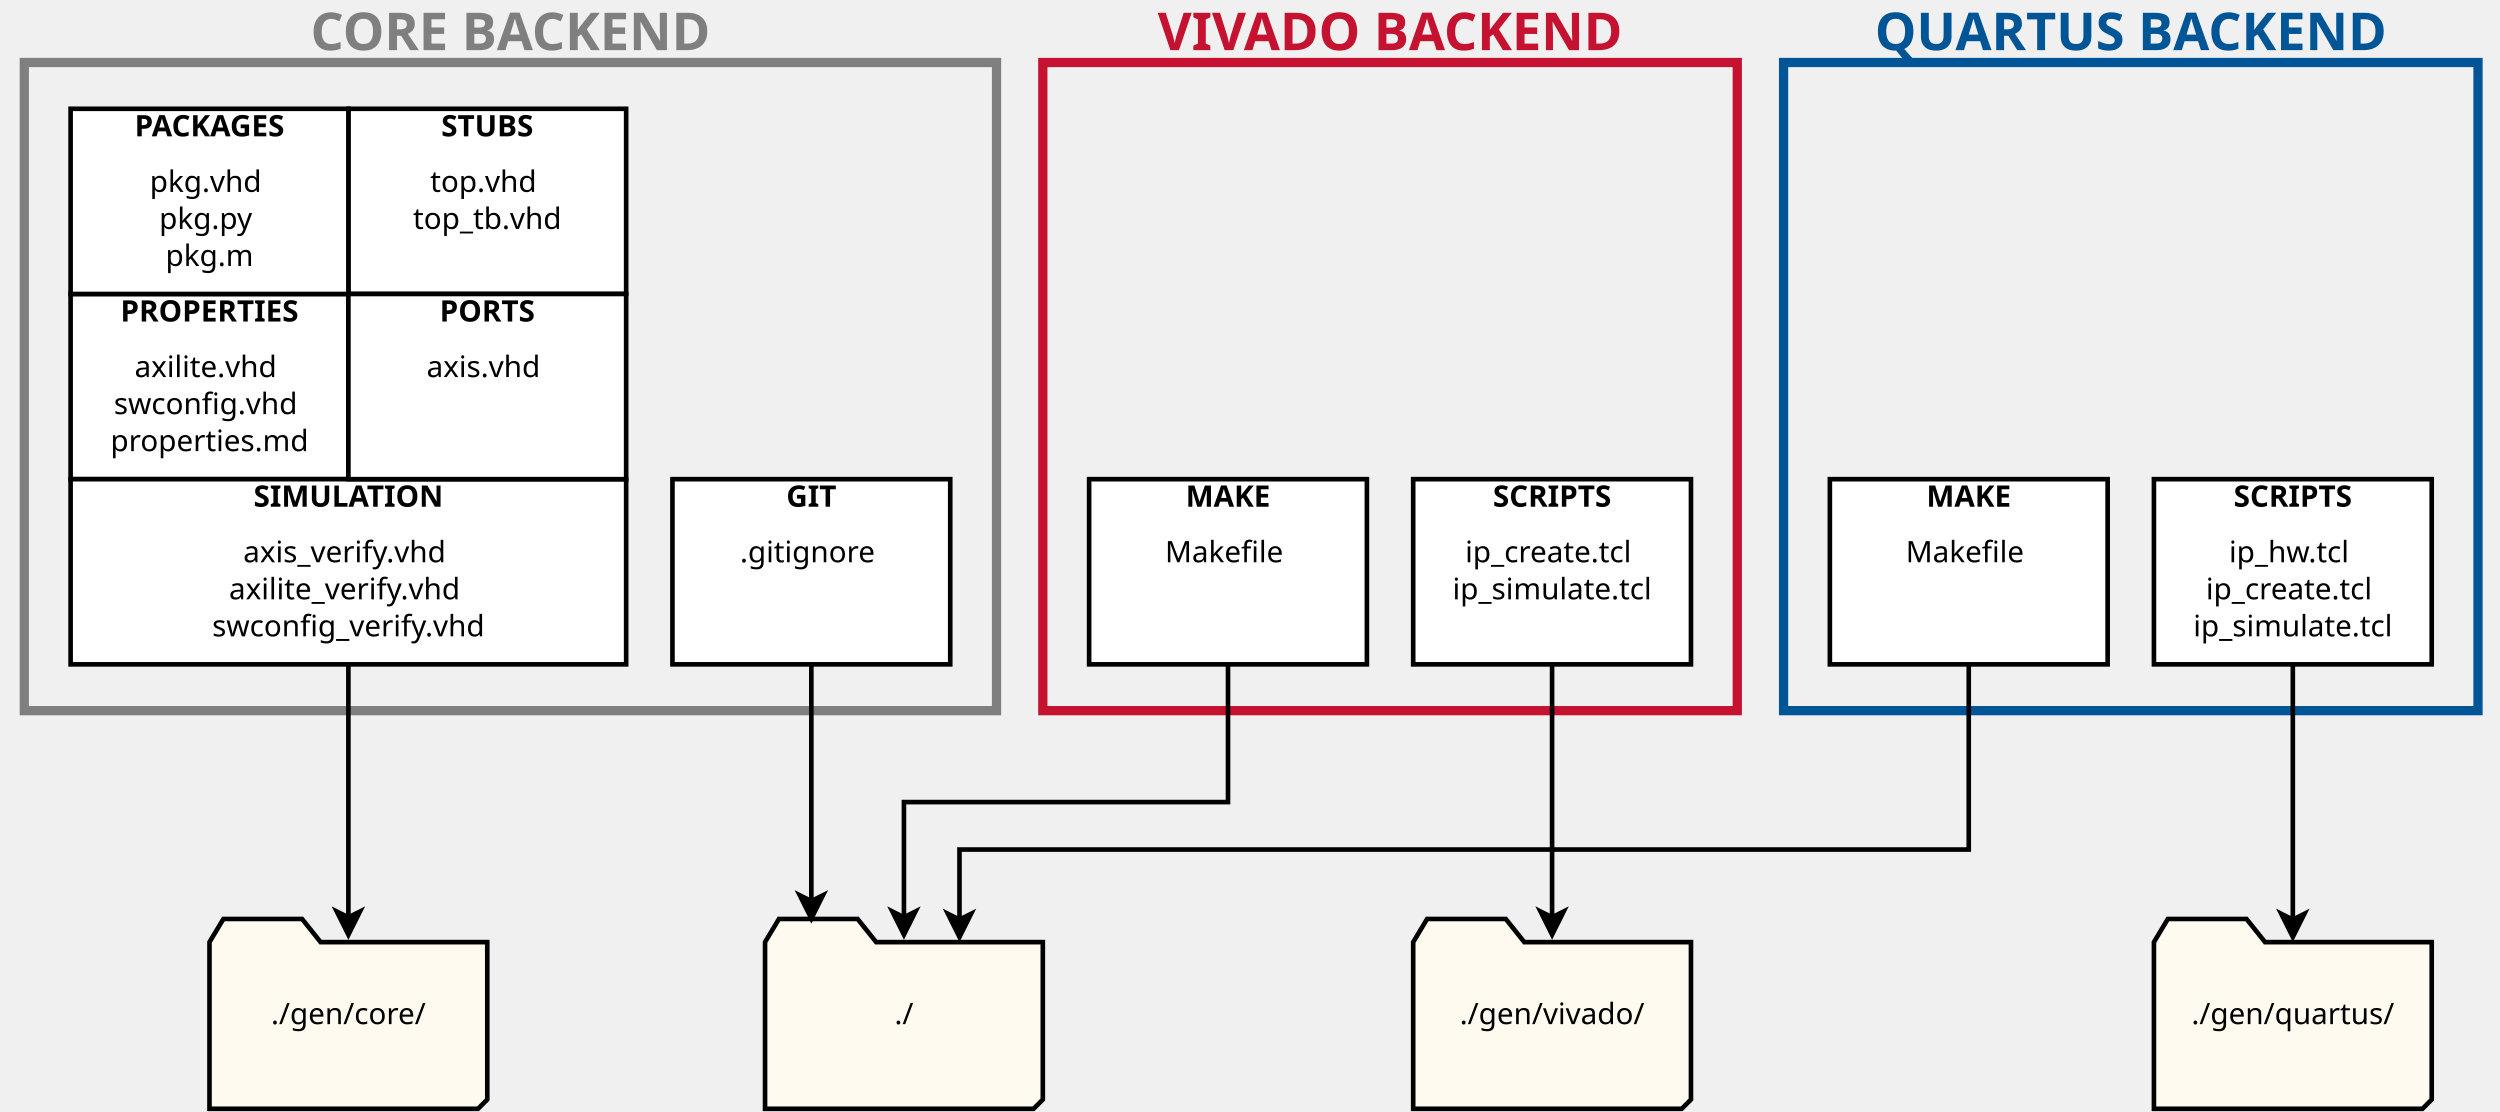
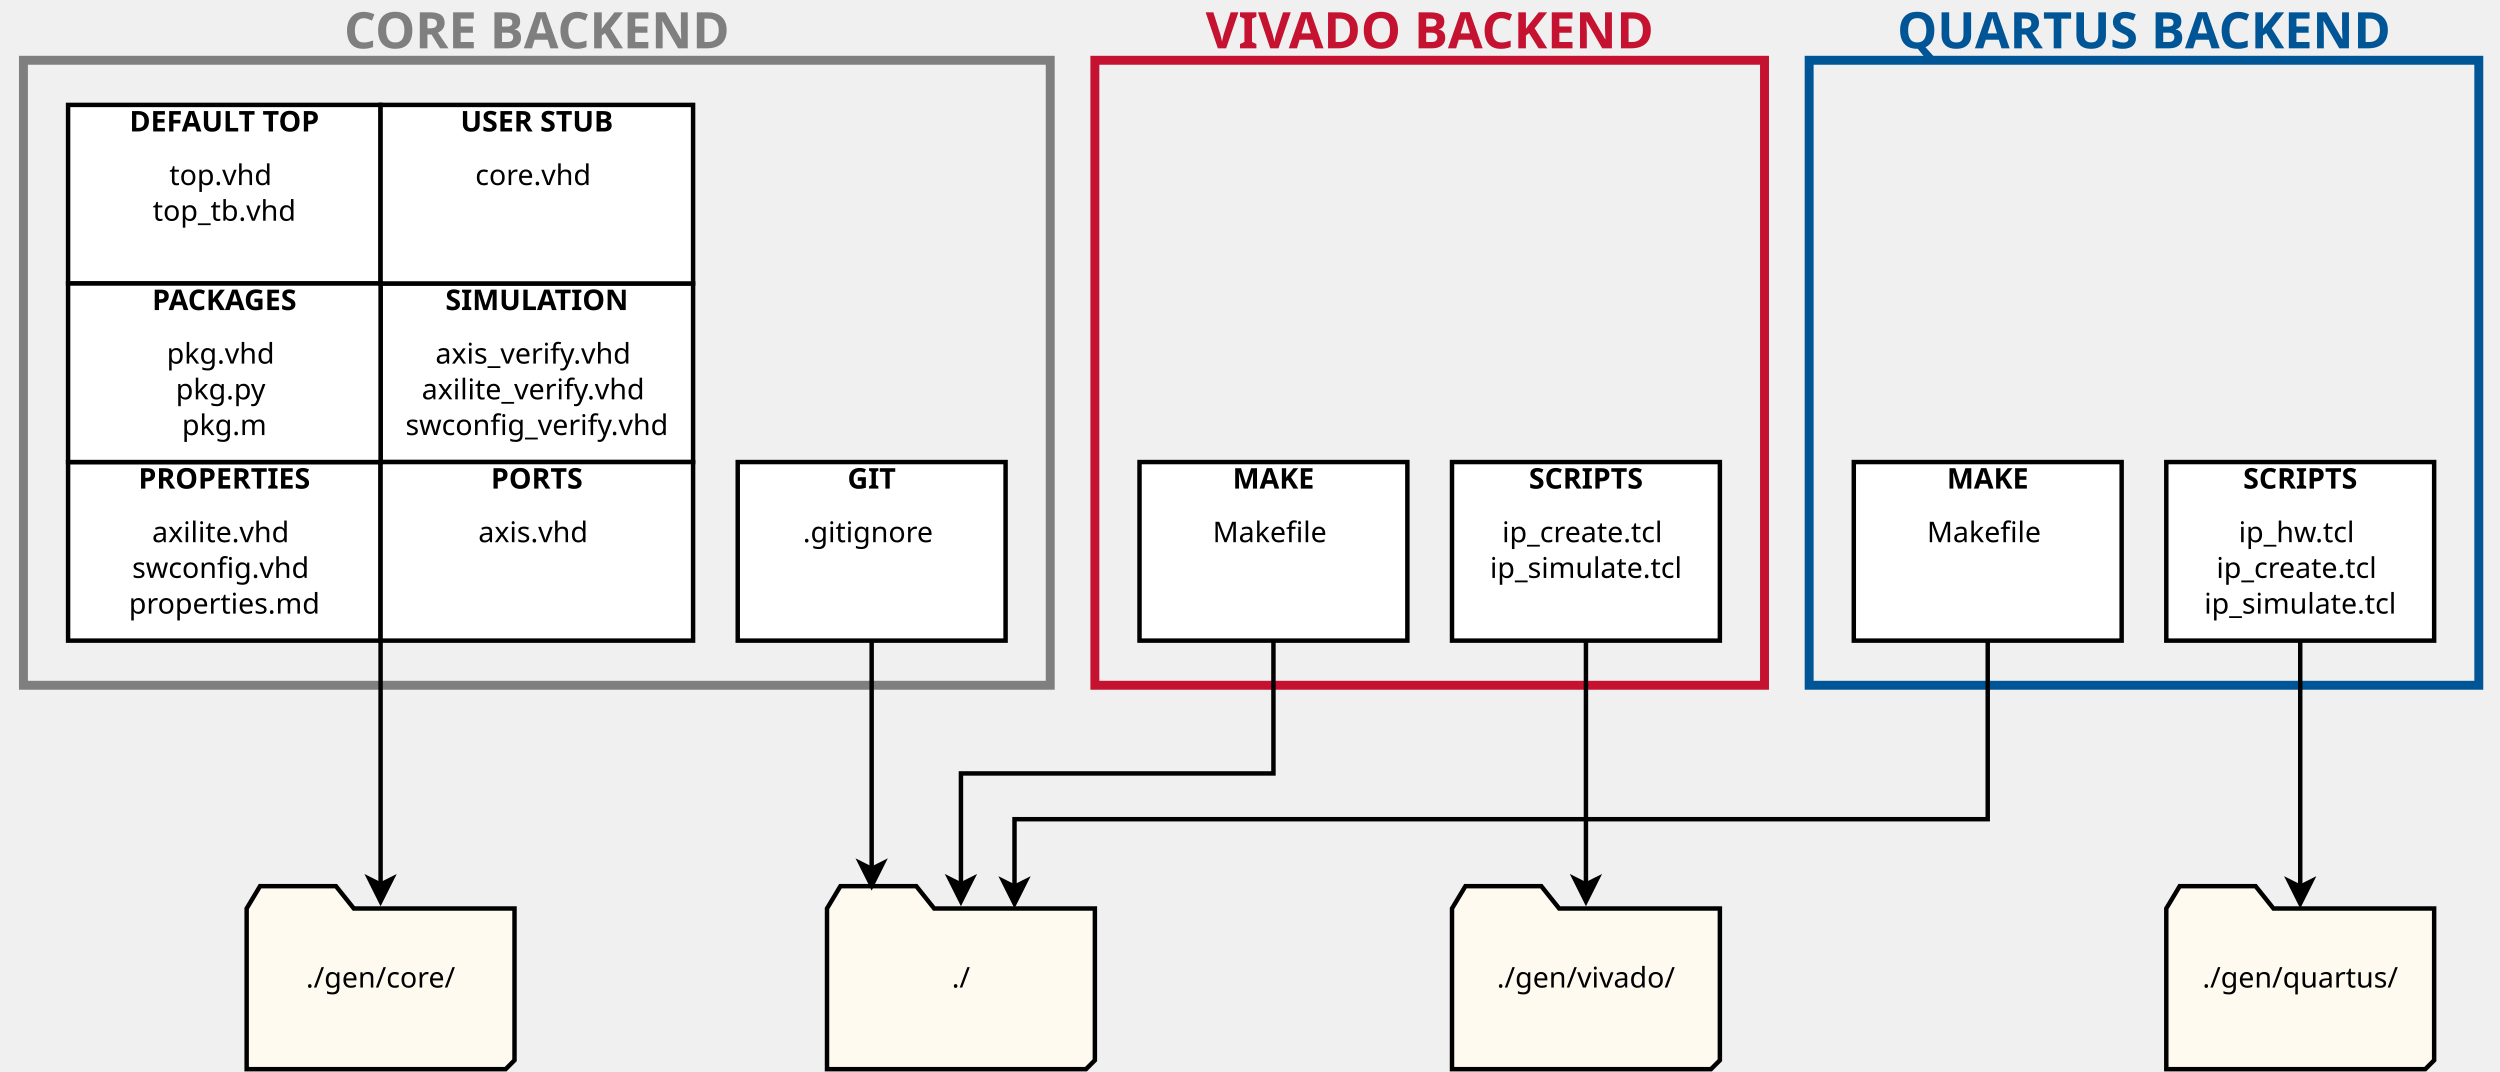
- <svg xmlns="http://www.w3.org/2000/svg" width="54cm" height="24cm" viewBox="-383 -987 1065 480">
+ <svg xmlns="http://www.w3.org/2000/svg" width="56cm" height="24cm" viewBox="-423 -987 1105 480">
  <rect style="fill: none; fill-opacity:0; stroke-width: 4; stroke: #c41230" x="60" y="-960" width="300" height="280" />
-   <rect style="fill: none; fill-opacity:0; stroke-width: 4; stroke: #7f7f7f" x="-380" y="-960" width="420" height="280" />
+   <rect style="fill: none; fill-opacity:0; stroke-width: 4; stroke: #7f7f7f" x="-420" y="-960" width="460" height="280" />
  <g>
    <polygon style="fill: #fffaef" points="220,-580 226,-590 260,-590 268,-580 340,-580 340,-512 336,-508 220,-508 " />
    <polygon style="fill: none; fill-opacity:0; stroke-width: 2; stroke: #000000" points="220,-580 226,-590 260,-590 268,-580 340,-580 340,-512 336,-508 220,-508 " />
  </g>
  <text font-size="12.8" style="fill: #000000;text-anchor:middle;font-family:sans-serif;font-style:normal;font-weight:normal" x="280" y="-544.575">
    <tspan x="280" y="-544.575">./gen/vivado/</tspan>
  </text>
  <g>
-     <polygon style="fill: #fffaef" points="-300,-580 -294,-590 -260,-590 -252,-580 -180,-580 -180,-512 -184,-508 -300,-508 " />
-     <polygon style="fill: none; fill-opacity:0; stroke-width: 2; stroke: #000000" points="-300,-580 -294,-590 -260,-590 -252,-580 -180,-580 -180,-512 -184,-508 -300,-508 " />
-   </g>
-   <text font-size="12.8" style="fill: #000000;text-anchor:middle;font-family:sans-serif;font-style:normal;font-weight:normal" x="-240" y="-544.575">
-     <tspan x="-240" y="-544.575">./gen/core/</tspan>
+     <polygon style="fill: #fffaef" points="-320,-580 -314,-590 -280,-590 -272,-580 -200,-580 -200,-512 -204,-508 -320,-508 " />
+     <polygon style="fill: none; fill-opacity:0; stroke-width: 2; stroke: #000000" points="-320,-580 -314,-590 -280,-590 -272,-580 -200,-580 -200,-512 -204,-508 -320,-508 " />
+   </g>
+   <text font-size="12.8" style="fill: #000000;text-anchor:middle;font-family:sans-serif;font-style:normal;font-weight:normal" x="-260" y="-544.575">
+     <tspan x="-260" y="-544.575">./gen/core/</tspan>
  </text>
  <g>
    <polygon style="fill: #fffaef" points="-60,-580 -54,-590 -20,-590 -12,-580 60,-580 60,-512 56,-508 -60,-508 " />
    <polygon style="fill: none; fill-opacity:0; stroke-width: 2; stroke: #000000" points="-60,-580 -54,-590 -20,-590 -12,-580 60,-580 60,-512 56,-508 -60,-508 " />
  </g>
  <text font-size="12.8" style="fill: #000000;text-anchor:middle;font-family:sans-serif;font-style:normal;font-weight:normal" x="0" y="-544.575">
    <tspan x="0" y="-544.575">./</tspan>
  </text>
  <g>
    <line style="fill: none; fill-opacity:0; stroke-width: 2; stroke: #000000" x1="280" y1="-700" x2="280" y2="-590.744" />
    <polygon style="fill: #000000" points="280,-583.244 275,-593.244 280,-590.744 285,-593.244 " />
    <polygon style="fill: none; fill-opacity:0; stroke-width: 2; stroke: #000000" points="280,-583.244 275,-593.244 280,-590.744 285,-593.244 " />
  </g>
  <g>
-     <line style="fill: none; fill-opacity:0; stroke-width: 2; stroke: #000000" x1="-240" y1="-711.428" x2="-240" y2="-590.718" />
-     <polygon style="fill: #000000" points="-240,-583.218 -245,-593.218 -240,-590.718 -235,-593.218 " />
-     <polygon style="fill: none; fill-opacity:0; stroke-width: 2; stroke: #000000" points="-240,-583.218 -245,-593.218 -240,-590.718 -235,-593.218 " />
-   </g>
-   <text font-size="22.578" style="fill: #7f7f7f;text-anchor:middle;font-family:sans-serif;font-style:normal;font-weight:700" x="-170" y="-965.35">
-     <tspan x="-170" y="-965.35">CORE BACKEND</tspan>
+     <line style="fill: none; fill-opacity:0; stroke-width: 2; stroke: #000000" x1="-260" y1="-711.428" x2="-260" y2="-590.718" />
+     <polygon style="fill: #000000" points="-260,-583.218 -265,-593.218 -260,-590.718 -255,-593.218 " />
+     <polygon style="fill: none; fill-opacity:0; stroke-width: 2; stroke: #000000" points="-260,-583.218 -265,-593.218 -260,-590.718 -255,-593.218 " />
+   </g>
+   <text font-size="22.578" style="fill: #7f7f7f;text-anchor:middle;font-family:sans-serif;font-style:normal;font-weight:700" x="-190" y="-965.35">
+     <tspan x="-190" y="-965.35">CORE BACKEND</tspan>
  </text>
  <text font-size="22.578" style="fill: #c41230;text-anchor:middle;font-family:sans-serif;font-style:normal;font-weight:700" x="210" y="-965.35">
    <tspan x="210" y="-965.35">VIVADO BACKEND</tspan>
  </text>
  <rect style="fill: none; fill-opacity:0; stroke-width: 4; stroke: #005596" x="380" y="-960" width="300" height="280" />
  <text font-size="22.578" style="fill: #005596;text-anchor:middle;font-family:sans-serif;font-style:normal;font-weight:700" x="530" y="-965.35">
    <tspan x="530" y="-965.35">QUARTUS BACKEND</tspan>
  </text>
  <g>
    <rect style="fill: #ffffff" x="400" y="-780" width="120" height="80" />
    <rect style="fill: none; fill-opacity:0; stroke-width: 2; stroke: #000000" x="400" y="-780" width="120" height="80" />
    <text font-size="12.8" style="fill: #000000;text-anchor:middle;font-family:sans-serif;font-style:normal;font-weight:normal" x="460" y="-744.1">
      <tspan x="460" y="-744.1">Makefile</tspan>
      <tspan x="460" y="-728.1" />
    </text>
  </g>
  <g>
    <rect style="fill: #ffffff" x="540" y="-780" width="120" height="80" />
    <rect style="fill: none; fill-opacity:0; stroke-width: 2; stroke: #000000" x="540" y="-780" width="120" height="80" />
    <text font-size="12.8" style="fill: #000000;text-anchor:middle;font-family:sans-serif;font-style:normal;font-weight:normal" x="600" y="-760.1">
      <tspan x="600" y="-760.1" />
      <tspan x="600" y="-744.1">ip_hw.tcl</tspan>
      <tspan x="600" y="-728.1">ip_create.tcl</tspan>
      <tspan x="600" y="-712.1">ip_simulate.tcl</tspan>
    </text>
  </g>
  <g>
    <rect style="fill: #ffffff" x="80" y="-780" width="120" height="80" />
    <rect style="fill: none; fill-opacity:0; stroke-width: 2; stroke: #000000" x="80" y="-780" width="120" height="80" />
    <text font-size="12.8" style="fill: #000000;text-anchor:middle;font-family:sans-serif;font-style:normal;font-weight:normal" x="140" y="-744.1">
      <tspan x="140" y="-744.1">Makefile</tspan>
      <tspan x="140" y="-728.1" />
    </text>
  </g>
  <g>
    <rect style="fill: #ffffff" x="220" y="-780" width="120" height="80" />
    <rect style="fill: none; fill-opacity:0; stroke-width: 2; stroke: #000000" x="220" y="-780" width="120" height="80" />
    <text font-size="12.8" style="fill: #000000;text-anchor:middle;font-family:sans-serif;font-style:normal;font-weight:normal" x="280" y="-744.1">
      <tspan x="280" y="-744.1">ip_create.tcl</tspan>
      <tspan x="280" y="-728.1">ip_simulate.tcl</tspan>
    </text>
  </g>
  <g>
    <polygon style="fill: #fffaef" points="540,-580 546,-590 580,-590 588,-580 660,-580 660,-512 656,-508 540,-508 " />
    <polygon style="fill: none; fill-opacity:0; stroke-width: 2; stroke: #000000" points="540,-580 546,-590 580,-590 588,-580 660,-580 660,-512 656,-508 540,-508 " />
  </g>
  <text font-size="12.8" style="fill: #000000;text-anchor:middle;font-family:sans-serif;font-style:normal;font-weight:normal" x="600" y="-544.575">
    <tspan x="600" y="-544.575">./gen/quartus/</tspan>
  </text>
  <g>
    <line style="fill: none; fill-opacity:0; stroke-width: 2; stroke: #000000" x1="600" y1="-700" x2="600" y2="-589.736" />
    <polygon style="fill: #000000" points="600,-582.236 595,-592.236 600,-589.736 605,-592.236 " />
    <polygon style="fill: none; fill-opacity:0; stroke-width: 2; stroke: #000000" points="600,-582.236 595,-592.236 600,-589.736 605,-592.236 " />
  </g>
  <g>
    <polyline style="fill: none; fill-opacity:0; stroke-width: 2; stroke: #000000" points="460,-700 460,-620 24,-620 24,-589.736 " />
    <polygon style="fill: #000000" points="24,-582.236 19,-592.236 24,-589.736 29,-592.236 " />
    <polygon style="fill: none; fill-opacity:0; stroke-width: 2; stroke: #000000" points="24,-582.236 19,-592.236 24,-589.736 29,-592.236 " />
  </g>
  <g>
    <polyline style="fill: none; fill-opacity:0; stroke-width: 2; stroke: #000000" points="140,-700 140,-640.501 0,-640.501 0,-590.739 " />
    <polygon style="fill: #000000" points="0,-583.239 -5,-593.239 0,-590.739 5,-593.239 " />
    <polygon style="fill: none; fill-opacity:0; stroke-width: 2; stroke: #000000" points="0,-583.239 -5,-593.239 0,-590.739 5,-593.239 " />
  </g>
  <g>
    <rect style="fill: #ffffff" x="-100" y="-780" width="120" height="80" />
    <rect style="fill: none; fill-opacity:0; stroke-width: 2; stroke: #000000" x="-100" y="-780" width="120" height="80" />
    <text font-size="12.8" style="fill: #000000;text-anchor:middle;font-family:sans-serif;font-style:normal;font-weight:normal" x="-40" y="-744.1">
      <tspan x="-40" y="-744.1">.gitignore</tspan>
      <tspan x="-40" y="-728.1" />
    </text>
  </g>
  <g>
-     <rect style="fill: #ffffff" x="-360" y="-860" width="120" height="80" />
-     <rect style="fill: none; fill-opacity:0; stroke-width: 2; stroke: #000000" x="-360" y="-860" width="120" height="80" />
-     <text font-size="12.8" style="fill: #000000;text-anchor:middle;font-family:sans-serif;font-style:normal;font-weight:normal" x="-300" y="-840.1">
-       <tspan x="-300" y="-840.1" />
-       <tspan x="-300" y="-824.1">axilite.vhd</tspan>
-       <tspan x="-300" y="-808.1">swconfig.vhd</tspan>
-       <tspan x="-300" y="-792.1">properties.md</tspan>
-     </text>
-   </g>
-   <g>
-     <rect style="fill: #ffffff" x="-360" y="-780" width="240" height="80" />
-     <rect style="fill: none; fill-opacity:0; stroke-width: 2; stroke: #000000" x="-360" y="-780" width="240" height="80" />
-     <text font-size="12.8" style="fill: #000000;text-anchor:middle;font-family:sans-serif;font-style:normal;font-weight:normal" x="-240" y="-760.1">
-       <tspan x="-240" y="-760.1" />
-       <tspan x="-240" y="-744.1">axis_verify.vhd</tspan>
-       <tspan x="-240" y="-728.1">axilite_verify.vhd</tspan>
-       <tspan x="-240" y="-712.1">swconfig_verify.vhd</tspan>
-     </text>
-   </g>
-   <g>
-     <rect style="fill: #ffffff" x="-240" y="-940" width="120" height="80" />
-     <rect style="fill: none; fill-opacity:0; stroke-width: 2; stroke: #000000" x="-240" y="-940" width="120" height="80" />
-     <text font-size="12.8" style="fill: #000000;text-anchor:middle;font-family:sans-serif;font-style:normal;font-weight:normal" x="-180" y="-904.1">
-       <tspan x="-180" y="-904.1">top.vhd</tspan>
-       <tspan x="-180" y="-888.1">top_tb.vhd</tspan>
-     </text>
-   </g>
-   <g>
-     <rect style="fill: #ffffff" x="-240" y="-860" width="120" height="80" />
-     <rect style="fill: none; fill-opacity:0; stroke-width: 2; stroke: #000000" x="-240" y="-860" width="120" height="80" />
-     <text font-size="12.8" style="fill: #000000;text-anchor:middle;font-family:sans-serif;font-style:normal;font-weight:normal" x="-180" y="-824.1">
-       <tspan x="-180" y="-824.1">axis.vhd</tspan>
-       <tspan x="-180" y="-808.1" />
+     <rect style="fill: #ffffff" x="-400" y="-780" width="140" height="80" />
+     <rect style="fill: none; fill-opacity:0; stroke-width: 2; stroke: #000000" x="-400" y="-780" width="140" height="80" />
+     <text font-size="12.8" style="fill: #000000;text-anchor:middle;font-family:sans-serif;font-style:normal;font-weight:normal" x="-330" y="-760.1">
+       <tspan x="-330" y="-760.1" />
+       <tspan x="-330" y="-744.1">axilite.vhd</tspan>
+       <tspan x="-330" y="-728.1">swconfig.vhd</tspan>
+       <tspan x="-330" y="-712.1">properties.md</tspan>
+     </text>
+   </g>
+   <g>
+     <rect style="fill: #ffffff" x="-260" y="-860" width="140" height="80" />
+     <rect style="fill: none; fill-opacity:0; stroke-width: 2; stroke: #000000" x="-260" y="-860" width="140" height="80" />
+     <text font-size="12.8" style="fill: #000000;text-anchor:middle;font-family:sans-serif;font-style:normal;font-weight:normal" x="-190" y="-840.1">
+       <tspan x="-190" y="-840.1" />
+       <tspan x="-190" y="-824.1">axis_verify.vhd</tspan>
+       <tspan x="-190" y="-808.1">axilite_verify.vhd</tspan>
+       <tspan x="-190" y="-792.1">swconfig_verify.vhd</tspan>
+     </text>
+   </g>
+   <g>
+     <rect style="fill: #ffffff" x="-400" y="-940" width="140" height="80" />
+     <rect style="fill: none; fill-opacity:0; stroke-width: 2; stroke: #000000" x="-400" y="-940" width="140" height="80" />
+     <text font-size="12.8" style="fill: #000000;text-anchor:middle;font-family:sans-serif;font-style:normal;font-weight:normal" x="-330" y="-904.1">
+       <tspan x="-330" y="-904.1">top.vhd</tspan>
+       <tspan x="-330" y="-888.1">top_tb.vhd</tspan>
+     </text>
+   </g>
+   <g>
+     <rect style="fill: #ffffff" x="-260" y="-780" width="140" height="80" />
+     <rect style="fill: none; fill-opacity:0; stroke-width: 2; stroke: #000000" x="-260" y="-780" width="140" height="80" />
+     <text font-size="12.8" style="fill: #000000;text-anchor:middle;font-family:sans-serif;font-style:normal;font-weight:normal" x="-190" y="-744.1">
+       <tspan x="-190" y="-744.1">axis.vhd</tspan>
+       <tspan x="-190" y="-728.1" />
    </text>
  </g>
  <g>
    <line style="fill: none; fill-opacity:0; stroke-width: 2; stroke: #000000" x1="-40" y1="-700" x2="-40" y2="-597.736" />
    <polygon style="fill: #000000" points="-40,-590.236 -45,-600.236 -40,-597.736 -35,-600.236 " />
    <polygon style="fill: none; fill-opacity:0; stroke-width: 2; stroke: #000000" points="-40,-590.236 -45,-600.236 -40,-597.736 -35,-600.236 " />
  </g>
  <g>
-     <rect style="fill: #ffffff" x="-360" y="-940" width="120" height="80" />
-     <rect style="fill: none; fill-opacity:0; stroke-width: 2; stroke: #000000" x="-360" y="-940" width="120" height="80" />
-     <text font-size="12.8" style="fill: #000000;text-anchor:middle;font-family:sans-serif;font-style:normal;font-weight:normal" x="-300" y="-920.1">
-       <tspan x="-300" y="-920.1" />
-       <tspan x="-300" y="-904.1">pkg.vhd</tspan>
-       <tspan x="-300" y="-888.1">pkg.py</tspan>
-       <tspan x="-300" y="-872.1">pkg.m</tspan>
-     </text>
-   </g>
-   <text font-size="12.8" style="fill: #000000;text-anchor:middle;font-family:sans-serif;font-style:normal;font-weight:700" x="-180" y="-928.1">
-     <tspan x="-180" y="-928.1">STUBS</tspan>
+     <rect style="fill: #ffffff" x="-400" y="-860" width="140" height="80" />
+     <rect style="fill: none; fill-opacity:0; stroke-width: 2; stroke: #000000" x="-400" y="-860" width="140" height="80" />
+     <text font-size="12.8" style="fill: #000000;text-anchor:middle;font-family:sans-serif;font-style:normal;font-weight:normal" x="-330" y="-840.1">
+       <tspan x="-330" y="-840.1" />
+       <tspan x="-330" y="-824.1">pkg.vhd</tspan>
+       <tspan x="-330" y="-808.1">pkg.py</tspan>
+       <tspan x="-330" y="-792.1">pkg.m</tspan>
+     </text>
+   </g>
+   <text font-size="12.8" style="fill: #000000;text-anchor:middle;font-family:sans-serif;font-style:normal;font-weight:700" x="-330" y="-928.1">
+     <tspan x="-330" y="-928.1">DEFAULT TOP</tspan>
  </text>
  <text font-size="12.8" style="fill: #000000;text-anchor:middle;font-family:sans-serif;font-style:normal;font-weight:700" x="-40" y="-768.1">
    <tspan x="-40" y="-768.1">GIT</tspan>
  </text>
-   <text font-size="12.8" style="fill: #000000;text-anchor:middle;font-family:sans-serif;font-style:normal;font-weight:700" x="-300" y="-848.1">
-     <tspan x="-300" y="-848.1">PROPERTIES</tspan>
-   </text>
-   <text font-size="12.8" style="fill: #000000;text-anchor:middle;font-family:sans-serif;font-style:normal;font-weight:700" x="-240" y="-768.1">
-     <tspan x="-240" y="-768.1">SIMULATION</tspan>
-   </text>
-   <text font-size="12.8" style="fill: #000000;text-anchor:middle;font-family:sans-serif;font-style:normal;font-weight:700" x="-180" y="-848.1">
-     <tspan x="-180" y="-848.1">PORTS</tspan>
-   </text>
-   <text font-size="12.8" style="fill: #000000;text-anchor:middle;font-family:sans-serif;font-style:normal;font-weight:700" x="-300" y="-928.1">
-     <tspan x="-300" y="-928.1">PACKAGES</tspan>
+   <text font-size="12.8" style="fill: #000000;text-anchor:middle;font-family:sans-serif;font-style:normal;font-weight:700" x="-330" y="-768.1">
+     <tspan x="-330" y="-768.1">PROPERTIES</tspan>
+   </text>
+   <text font-size="12.8" style="fill: #000000;text-anchor:middle;font-family:sans-serif;font-style:normal;font-weight:700" x="-190" y="-848.1">
+     <tspan x="-190" y="-848.1">SIMULATION</tspan>
+   </text>
+   <text font-size="12.8" style="fill: #000000;text-anchor:middle;font-family:sans-serif;font-style:normal;font-weight:700" x="-190" y="-768.1">
+     <tspan x="-190" y="-768.1">PORTS</tspan>
+   </text>
+   <text font-size="12.8" style="fill: #000000;text-anchor:middle;font-family:sans-serif;font-style:normal;font-weight:700" x="-330" y="-848.1">
+     <tspan x="-330" y="-848.1">PACKAGES</tspan>
  </text>
  <text font-size="12.8" style="fill: #000000;text-anchor:middle;font-family:sans-serif;font-style:normal;font-weight:700" x="280" y="-768.1">
    <tspan x="280" y="-768.1">SCRIPTS</tspan>
  </text>
  <text font-size="12.8" style="fill: #000000;text-anchor:middle;font-family:sans-serif;font-style:normal;font-weight:700" x="140" y="-768.1">
    <tspan x="140" y="-768.1">MAKE</tspan>
  </text>
  <text font-size="12.8" style="fill: #000000;text-anchor:middle;font-family:sans-serif;font-style:normal;font-weight:700" x="600" y="-768.1">
    <tspan x="600" y="-768.1">SCRIPTS</tspan>
  </text>
  <text font-size="12.8" style="fill: #000000;text-anchor:middle;font-family:sans-serif;font-style:normal;font-weight:700" x="460" y="-768.1">
    <tspan x="460" y="-768.1">MAKE</tspan>
  </text>
+   <g>
+     <rect style="fill: #ffffff" x="-260" y="-940" width="140" height="80" />
+     <rect style="fill: none; fill-opacity:0; stroke-width: 2; stroke: #000000" x="-260" y="-940" width="140" height="80" />
+     <text font-size="12.8" style="fill: #000000;text-anchor:middle;font-family:sans-serif;font-style:normal;font-weight:normal" x="-190" y="-904.1">
+       <tspan x="-190" y="-904.1">core.vhd</tspan>
+       <tspan x="-190" y="-888.1" />
+     </text>
+   </g>
+   <text font-size="12.8" style="fill: #000000;text-anchor:middle;font-family:sans-serif;font-style:normal;font-weight:700" x="-190" y="-928.1">
+     <tspan x="-190" y="-928.1">USER STUB</tspan>
+   </text>
</svg>
